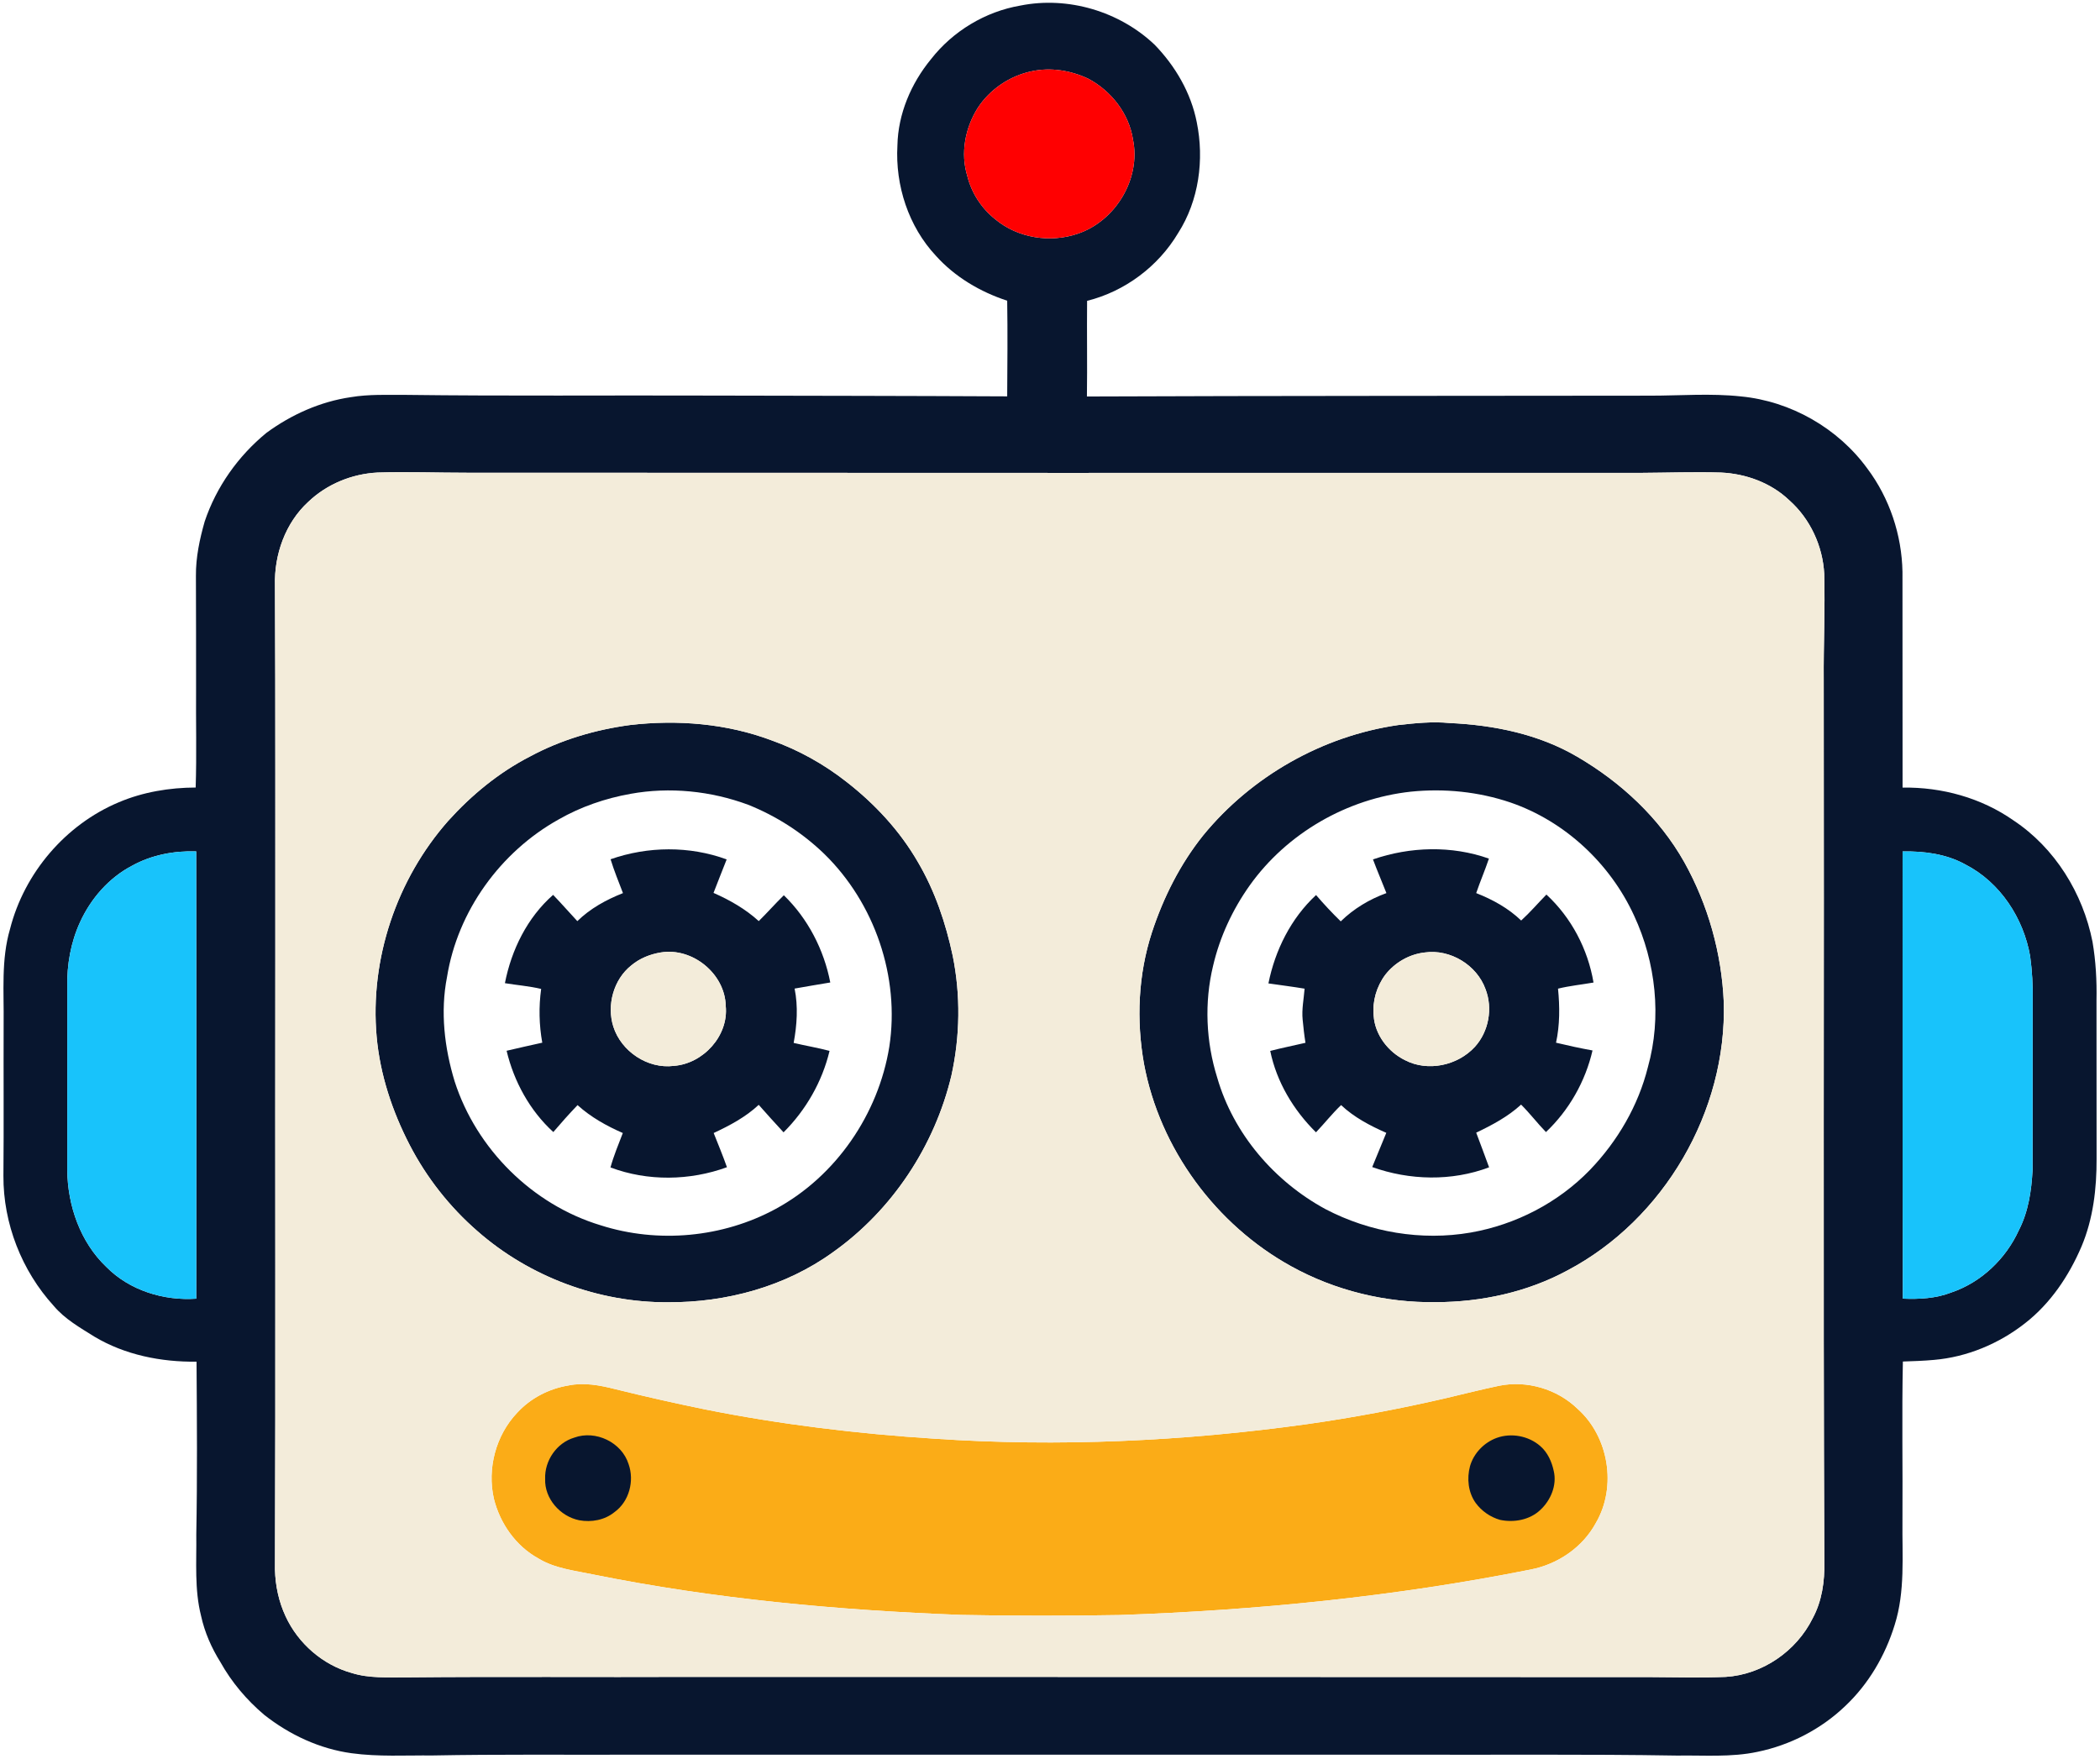
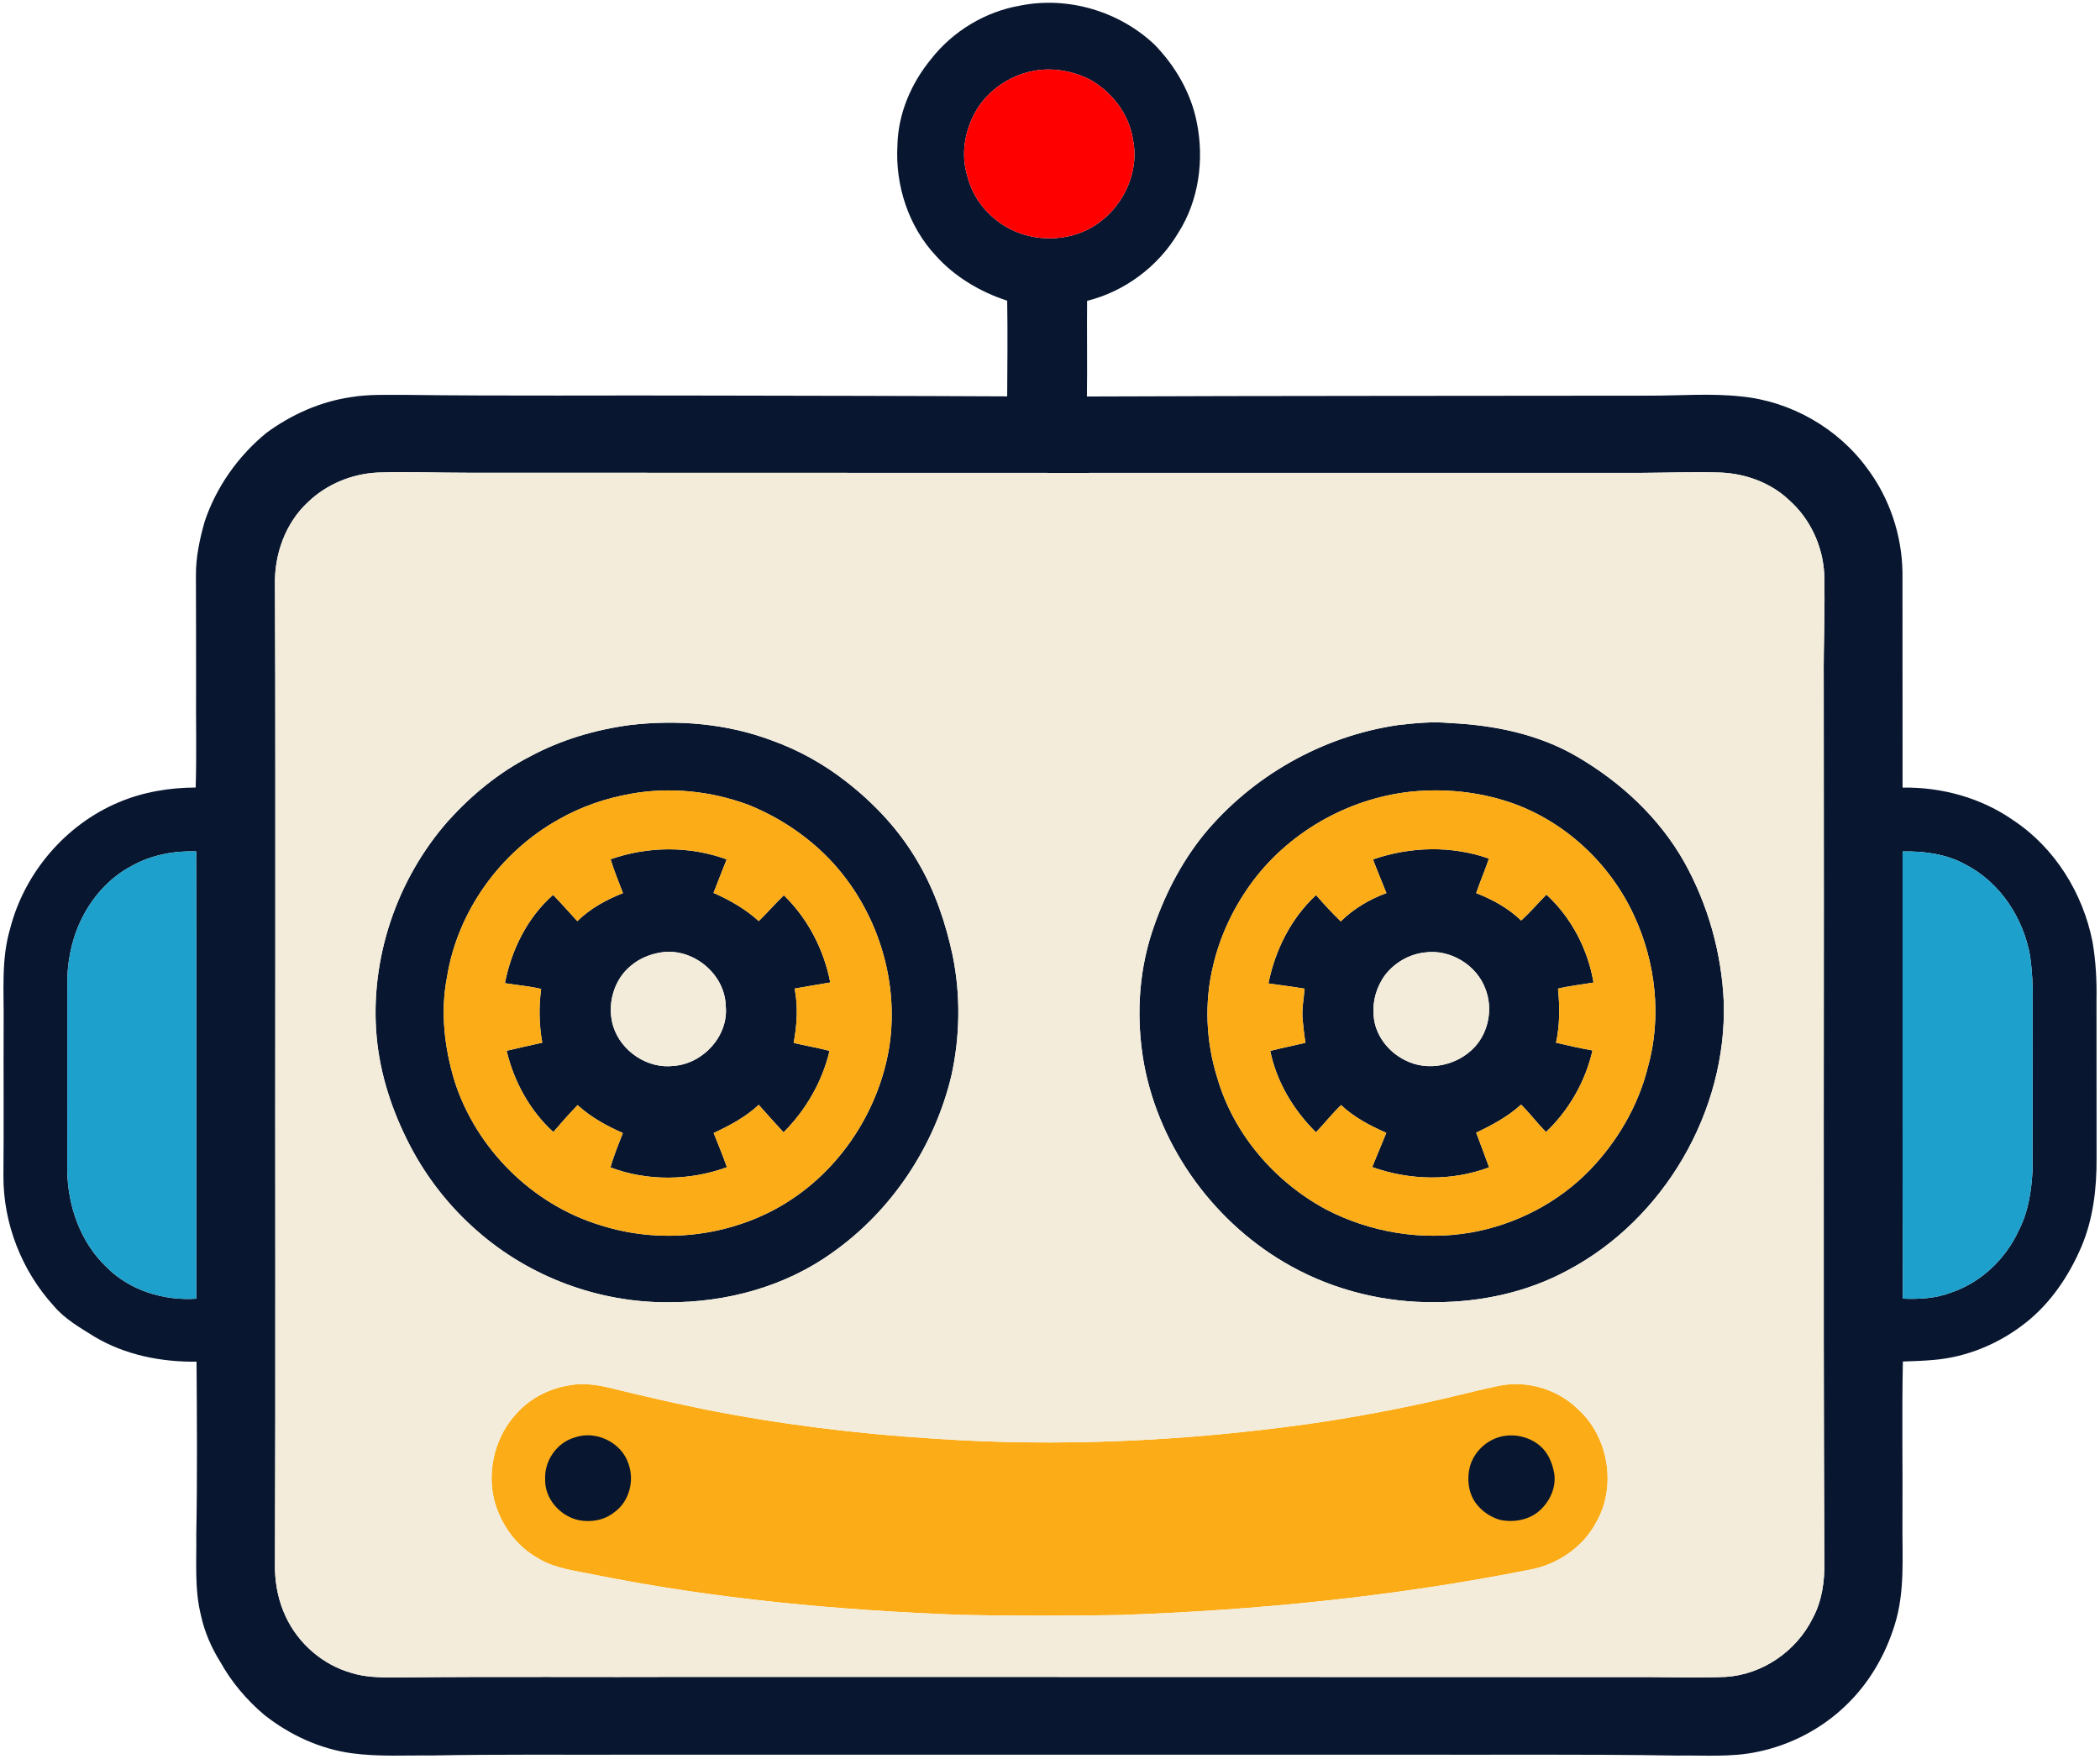
<svg xmlns="http://www.w3.org/2000/svg" width="100%" height="100%" viewBox="0 0 332 278" version="1.1" xml:space="preserve" style="fill-rule:evenodd;clip-rule:evenodd;stroke-linejoin:round;stroke-miterlimit:2;">
  <g transform="matrix(1,0,0,1,-90,-117)">
    <g id="RobotFace">
      <g transform="matrix(0.305063,0,0,0.305063,64.739,77.4627)">
        <path d="M377.38,847.59C385.49,845.91 393.75,847.48 401.64,849.49C417.07,853.31 432.57,856.8 448.15,859.99C487.37,867.82 527.15,872.62 567.05,875.17C631.45,879.5 696.26,876.53 760.17,867.63C784.14,864.24 807.95,859.75 831.54,854.31C840.94,852.09 850.3,849.71 859.76,847.73C874.17,844.83 889.8,849.44 900.36,859.69C916.55,874.1 920.8,900.02 909.88,918.78C903.03,931.48 890.1,940.26 876.04,942.98C805.86,956.96 734.43,964.11 662.96,966.56C635.65,967.03 608.34,967.04 581.03,966.5C517.02,964.08 452.99,958.22 390.14,945.53C380.5,943.49 370.33,942.46 361.76,937.2C350.11,930.79 341.92,919.06 338.75,906.27C335.19,890.7 339.75,873.41 350.77,861.8C357.7,854.21 367.26,849.25 377.38,847.59" style="fill:rgb(251,172,23);fill-rule:nonzero;" />
      </g>
      <g transform="matrix(0.305063,0,0,0.305063,64.739,77.4627)">
        <g id="_-08162fff">
          <path d="M611.66,132.48C636.34,127.56 662.97,135.5 681.18,152.78C691.92,163.86 700.03,177.73 703.02,192.97C706.96,212.34 704.13,233.55 693.37,250.36C683.08,267.68 665.73,280.64 646.18,285.51C646.02,302.03 646.32,318.56 646.09,335.08C743.37,334.68 840.66,334.8 937.95,334.65C953.63,334.65 969.39,333.35 985.03,335.04C1010.82,337.51 1035.3,351.46 1050.54,372.43C1062.05,387.77 1068.4,406.84 1068.74,425.98C1068.81,463.24 1068.72,500.51 1068.79,537.76C1089.07,537.43 1109.57,543.06 1126.25,554.75C1147.75,569 1162.25,592.49 1167.22,617.64C1168.94,627.64 1169.49,637.82 1169.29,647.96C1169.3,675.32 1169.3,702.68 1169.33,730.04C1169.41,745.51 1167.58,761.25 1161.51,775.6C1155,790.82 1145.45,805.07 1132.29,815.32C1118.77,825.94 1102.21,832.88 1085.04,834.34C1079.68,834.84 1074.31,834.99 1068.95,835.18C1068.37,862.79 1068.92,890.41 1068.73,918.02C1068.54,935.92 1070.19,954.32 1064.7,971.66C1059.81,987.58 1051.09,1002.45 1038.9,1013.88C1026.44,1025.76 1010.51,1033.97 993.66,1037.44C979.97,1040.38 965.89,1039.16 952.01,1039.39C904.34,1038.6 856.65,1039.09 808.97,1038.92C675.63,1038.94 542.3,1038.92 408.96,1038.94C374.97,1039.04 340.97,1038.69 306.98,1039.33C292.98,1039.2 278.9,1040.08 264.98,1038.17C248.41,1035.91 232.77,1028.57 219.71,1018.26C210.64,1010.58 202.83,1001.36 197.04,990.97C192.42,983.59 188.87,975.52 187.01,967C183.52,953.25 184.72,938.99 184.53,924.97C185.08,895.07 184.87,865.16 184.66,835.26C166.28,835.48 147.57,831.78 131.67,822.26C124.23,817.59 116.37,813.17 110.65,806.34C94.05,788.14 84.46,763.64 84.58,738.98C84.82,712.66 84.59,686.33 84.69,660C84.9,643.64 83.33,626.9 88.02,610.98C95.41,582.01 116.74,556.95 144.35,545.37C156.9,540.04 170.62,537.77 184.21,537.72C184.77,520.49 184.28,503.26 184.42,486.03C184.44,466.69 184.4,447.36 184.34,428.02C184.26,418.46 186.27,409.01 188.88,399.86C194.89,381.91 206.27,365.88 220.89,353.91C233.75,344.48 248.75,337.74 264.59,335.43C273.96,333.85 283.49,334.28 292.95,334.24C345.63,334.91 398.32,334.41 451,334.6C502.26,334.71 553.52,334.75 604.77,335.01C604.87,318.49 605.04,301.96 604.77,285.44C590.81,280.87 577.69,273.14 567.83,262.16C553.61,246.97 546.71,225.66 547.88,205.02C548.2,188.66 554.96,172.84 565.27,160.29C576.62,145.74 593.45,135.59 611.66,132.48M617.42,166.55C606.1,168.91 595.78,175.89 589.47,185.59C582.96,195.94 580.46,209.1 584.13,220.91C586.32,229.71 591.53,237.65 598.63,243.27C610.29,253 627.16,255.62 641.42,250.69C660.93,244.09 674.11,222.29 669.97,201.95C667.91,188.47 658.71,176.73 646.81,170.4C637.77,166.11 627.26,164.39 617.42,166.55M278.41,374.49C265.17,375.18 252.2,380.48 242.58,389.66C230.67,400.57 224.86,417.05 225.3,433C225.61,498 225.42,563.01 225.48,628.01C225.34,733.01 225.67,838.01 225.3,943C225.52,951.33 227.28,959.67 230.82,967.23C237.33,981.34 250.11,992.44 265.12,996.6C274.15,999.43 283.69,998.78 293.02,998.86C342.02,998.39 391.03,998.81 440.03,998.61C606.04,998.64 772.05,998.63 938.07,998.71C951.07,998.77 964.09,999.13 977.09,998.62C996.16,997.44 1013.75,985.31 1022.19,968.27C1027.02,959.36 1028.47,949.05 1028.24,939.04C1027.58,786.69 1028.18,634.35 1027.93,482.01C1027.78,463.67 1028.69,445.35 1028.19,427.01C1027.44,412.59 1020.91,398.47 1010.08,388.86C1000.61,379.81 987.61,375.08 974.63,374.49C960.76,374.09 946.88,374.58 933,374.66C730.32,374.73 527.64,374.66 324.97,374.59C309.45,374.6 293.92,374.01 278.41,374.49M151.26,578.23C139.23,584.5 129.88,595.25 124.28,607.51C119.5,617.95 117.43,629.52 117.68,640.97C117.71,672.64 117.65,704.32 117.67,735.99C117.86,754.37 124.38,773.24 137.86,786.11C149.92,798.35 167.57,803.76 184.51,802.62C184.57,725.36 184.59,648.09 184.48,570.82C173.02,570.45 161.36,572.64 151.26,578.23M1068.8,570.84C1068.87,648.09 1068.69,725.35 1068.92,802.6C1077.44,802.96 1086.14,802.5 1094.17,799.36C1109.64,794.09 1122.33,781.91 1129.06,767.11C1134.01,757.5 1135.59,746.63 1136.16,735.96C1136.16,706.64 1136.18,677.31 1136.21,647.98C1136.37,640.36 1135.94,632.72 1134.91,625.17C1131.49,605.46 1119.41,586.88 1101.4,577.64C1091.5,572.12 1079.98,570.65 1068.8,570.84Z" style="fill:rgb(8,22,47);fill-rule:nonzero;" />
          <path d="M409.25,505.34C433.9,502.45 459.45,504.53 482.77,513.32C496.69,518.29 509.77,525.58 521.4,534.7C536.16,546.18 549.19,560.16 558.54,576.42C567.35,591.38 572.95,608.04 576.55,624.97C580.68,645.4 580.35,666.63 575.87,686.97C567.18,723.45 545.17,756.77 514.52,778.5C489.89,796.35 459.22,804.64 429,804.47C393.1,804.68 357.31,791.36 330.31,767.67C315.89,755.16 303.87,739.88 295.1,722.93C286.08,705.49 279.77,686.51 278,666.9C274.37,626.64 288.37,585.28 315.06,555.02C327.18,541.58 341.4,529.88 357.54,521.6C373.55,512.98 391.27,507.76 409.25,505.34M409.56,540.99C396.51,543.32 383.78,547.69 372.26,554.29C342.15,571.09 319.97,601.74 314.47,635.9C310.93,653.92 313.12,672.62 318.44,690.07C329.73,725.09 358.79,753.91 394.05,764.57C423.81,774.09 457.35,770.99 484.82,756.08C516.03,739.16 538.04,706.97 543.68,672.05C549.23,635.88 536.1,597.57 509.92,572.07C498.61,561.14 485.13,552.48 470.53,546.65C451.18,539.48 429.89,537.3 409.56,540.99Z" style="fill:rgb(8,22,47);fill-rule:nonzero;" />
          <path d="M807.36,505.35C816.19,504.36 825.12,503.43 834.01,504.29C856.95,505.33 880.26,510.03 900.24,521.79C922.83,534.98 942.74,553.44 955.65,576.36C968.02,598.53 975.05,623.62 976.13,648.98C977.79,705.53 945.11,761.63 895.04,788.01C874.26,799.25 850.5,804.36 826.98,804.42C800.97,804.79 774.85,798.48 752.06,785.89C712.9,764.33 683.85,724.92 675.66,680.89C671.63,658.29 672.64,634.69 679.77,612.81C685.71,594.7 694.42,577.37 706.37,562.47C731.45,531.85 768.17,511.01 807.36,505.35M814.01,539.86C780.98,543.42 749.74,561.37 730.43,588.48C721.55,600.99 714.95,615.16 711.47,630.12C706.87,649.15 707.77,669.42 713.62,688.08C722.01,717.19 743.25,741.86 769.72,756.21C792.61,768.19 819.47,772.77 844.98,768.34C868.29,764.27 890.33,752.88 906.81,735.85C921.05,721.02 931.83,702.63 936.81,682.61C944.06,656.7 940.93,628.37 929.64,604.08C917.24,577.09 893.78,555.18 865.62,545.49C849.1,539.89 831.35,538.09 814.01,539.86Z" style="fill:rgb(8,22,47);fill-rule:nonzero;" />
          <path d="M399.23,574.89C418.56,568.13 440.1,567.91 459.39,574.97C457.14,580.76 454.8,586.52 452.58,592.33C461.05,596.06 469.15,600.68 476.02,606.94C480.46,602.58 484.56,597.89 489.02,593.55C501.49,605.64 509.79,621.74 513.09,638.75C506.92,639.79 500.75,640.8 494.6,641.91C496.48,651.21 495.83,660.8 494.11,670.07C500.29,671.53 506.57,672.57 512.71,674.2C508.92,690.12 500.46,704.87 488.87,716.41C484.5,711.72 480.25,706.94 476,702.16C469.24,708.5 460.99,712.87 452.66,716.76C454.99,722.65 457.43,728.5 459.54,734.48C440.28,741.52 418.42,741.85 399.18,734.6C400.86,728.5 403.32,722.66 405.57,716.76C397.12,713.07 388.97,708.52 382.11,702.3C377.79,706.83 373.61,711.49 369.55,716.26C357.38,705.16 349.15,690.09 345.35,674.14C351.51,672.75 357.65,671.25 363.83,669.95C362.17,660.75 361.98,651.35 363.25,642.09C357.07,640.62 350.72,640.14 344.47,639.11C347.85,621.82 356.08,605.09 369.45,593.35C373.75,597.78 377.78,602.46 382,606.96C388.69,600.4 396.99,595.86 405.65,592.44C403.44,586.62 401.04,580.85 399.23,574.89M425.27,623.19C419.72,624.09 414.3,626.26 409.97,629.9C400.75,637.22 397.16,650.49 400.65,661.61C404.77,674.53 418.49,683.67 432.04,681.97C447.23,680.82 460.47,666.37 458.91,650.94C458.57,634.25 441.69,620.47 425.27,623.19Z" style="fill:rgb(8,22,47);fill-rule:nonzero;" />
          <path d="M794.34,574.97C813.62,568.32 835.11,567.71 854.42,574.56C852.4,580.58 849.87,586.42 847.83,592.43C856.35,595.77 864.49,600.25 871.14,606.64C875.77,602.43 879.84,597.65 884.22,593.19C897.14,605.13 905.7,621.47 908.63,638.78C902.5,639.85 896.28,640.46 890.23,641.95C891.16,651.28 891.2,660.75 889.2,669.96C895.47,671.46 901.76,672.83 908.11,673.98C904.41,690.02 895.94,704.95 883.98,716.27C879.51,711.68 875.64,706.55 871.09,702.04C864.29,708.28 856.1,712.63 847.83,716.58C850.05,722.57 852.35,728.53 854.51,734.54C835.14,741.85 813.34,741.33 793.94,734.41C796.41,728.51 798.78,722.57 801.24,716.67C792.81,712.97 784.56,708.64 777.81,702.29C773.17,706.71 769.22,711.77 764.8,716.4C753.16,704.93 744.39,690.3 741.09,674.22C747.14,672.64 753.27,671.45 759.35,670.01C758.71,666.04 758.27,662.05 757.89,658.05C757.34,652.66 758.48,647.31 758.9,641.96C752.67,640.91 746.4,640.15 740.15,639.23C743.61,621.99 751.85,605.47 764.84,593.44C768.9,598.17 773.16,602.73 777.63,607.08C784.34,600.52 792.51,595.62 801.3,592.43C799.02,586.59 796.51,580.84 794.34,574.97M821.2,623.2C813.18,624.07 805.66,628.41 800.72,634.76C796.22,640.77 793.95,648.48 794.69,655.96C795.35,665.87 802.18,674.73 810.96,679.02C822.79,685.18 838.25,681.79 847.14,672.1C854.35,664.18 856.51,652.15 852.65,642.19C848.14,629.7 834.37,621.34 821.2,623.2Z" style="fill:rgb(8,22,47);fill-rule:nonzero;" />
          <path d="M380.37,874.63C391.49,870.55 405.04,877.05 408.58,888.39C411.65,897.11 408.86,907.76 401.24,913.23C396.18,917.36 389.3,918.6 382.97,917.44C373.13,915.45 364.93,906.24 365.32,895.99C364.97,886.58 371.29,877.33 380.37,874.63Z" style="fill:rgb(8,22,47);fill-rule:nonzero;" />
          <path d="M858.47,874.75C866.02,872.03 875.02,873.71 881.05,879.01C884.86,882.31 887.01,887.12 888.03,891.98C889.75,899.32 886.43,907.13 881.03,912.12C875.56,917.29 867.38,918.75 860.18,917.24C855.15,915.81 850.62,912.66 847.53,908.44C843.67,903 842.92,895.81 844.61,889.46C846.52,882.71 851.91,877.14 858.47,874.75Z" style="fill:rgb(8,22,47);fill-rule:nonzero;" />
        </g>
        <g id="_-db6852ff">
          <path d="M617.42,166.55C627.26,164.39 637.77,166.11 646.81,170.4C658.71,176.73 667.91,188.47 669.97,201.95C674.11,222.29 660.93,244.09 641.42,250.69C627.16,255.62 610.29,253 598.63,243.27C591.53,237.65 586.32,229.71 584.13,220.91C580.46,209.1 582.96,195.94 589.47,185.59C595.78,175.89 606.1,168.91 617.42,166.55Z" style="fill:rgb(255,0,1);fill-rule:nonzero;" />
        </g>
        <g id="_-f3ecdaff">
          <path d="M278.41,374.49C293.92,374.01 309.45,374.6 324.97,374.59C527.64,374.66 730.32,374.73 933,374.66C946.88,374.58 960.76,374.09 974.63,374.49C987.61,375.08 1000.61,379.81 1010.08,388.86C1020.91,398.47 1027.44,412.59 1028.19,427.01C1028.69,445.35 1027.78,463.67 1027.93,482.01C1028.18,634.35 1027.58,786.69 1028.24,939.04C1028.47,949.05 1027.02,959.36 1022.19,968.27C1013.75,985.31 996.16,997.44 977.09,998.62C964.09,999.13 951.07,998.77 938.07,998.71C772.05,998.63 606.04,998.64 440.03,998.61C391.03,998.81 342.02,998.39 293.02,998.86C283.69,998.78 274.15,999.43 265.12,996.6C250.11,992.44 237.33,981.34 230.82,967.23C227.28,959.67 225.52,951.33 225.3,943C225.67,838.01 225.34,733.01 225.48,628.01C225.42,563.01 225.61,498 225.3,433C224.86,417.05 230.67,400.57 242.58,389.66C252.2,380.48 265.17,375.18 278.41,374.49M409.25,505.34C391.27,507.76 373.55,512.98 357.54,521.6C341.4,529.88 327.18,541.58 315.06,555.02C288.37,585.28 274.37,626.64 278,666.9C279.77,686.51 286.08,705.49 295.1,722.93C303.87,739.88 315.89,755.16 330.31,767.67C357.31,791.36 393.1,804.68 429,804.47C459.22,804.64 489.89,796.35 514.52,778.5C545.17,756.77 567.18,723.45 575.87,686.97C580.35,666.63 580.68,645.4 576.55,624.97C572.95,608.04 567.35,591.38 558.54,576.42C549.19,560.16 536.16,546.18 521.4,534.7C509.77,525.58 496.69,518.29 482.77,513.32C459.45,504.53 433.9,502.45 409.25,505.34M807.36,505.35C768.17,511.01 731.45,531.85 706.37,562.47C694.42,577.37 685.71,594.7 679.77,612.81C672.64,634.69 671.63,658.29 675.66,680.89C683.85,724.92 712.9,764.33 752.06,785.89C774.85,798.48 800.97,804.79 826.98,804.42C850.5,804.36 874.26,799.25 895.04,788.01C945.11,761.63 977.79,705.53 976.13,648.98C975.05,623.62 968.02,598.53 955.65,576.36C942.74,553.44 922.83,534.98 900.24,521.79C880.26,510.03 856.95,505.33 834.01,504.29C825.12,503.43 816.19,504.36 807.36,505.35M377.38,847.59C367.26,849.25 357.7,854.21 350.77,861.8C339.75,873.41 335.19,890.7 338.75,906.27C341.92,919.06 350.11,930.79 361.76,937.2C370.33,942.46 380.5,943.49 390.14,945.53C452.99,958.22 517.02,964.08 581.03,966.5C608.34,967.04 635.65,967.03 662.96,966.56C734.43,964.11 805.86,956.96 876.04,942.98C890.1,940.26 903.03,931.48 909.88,918.78C920.8,900.02 916.55,874.1 900.36,859.69C889.8,849.44 874.17,844.83 859.76,847.73C850.3,849.71 840.94,852.09 831.54,854.31C807.95,859.75 784.14,864.24 760.17,867.63C696.26,876.53 631.45,879.5 567.05,875.17C527.15,872.62 487.37,867.82 448.15,859.99C432.57,856.8 417.07,853.31 401.64,849.49C393.75,847.48 385.49,845.91 377.38,847.59Z" style="fill:rgb(243,236,218);fill-rule:nonzero;" />
          <path d="M425.27,623.19C441.69,620.47 458.57,634.25 458.91,650.94C460.47,666.37 447.23,680.82 432.04,681.97C418.49,683.67 404.77,674.53 400.65,661.61C397.16,650.49 400.75,637.22 409.97,629.9C414.3,626.26 419.72,624.09 425.27,623.19Z" style="fill:rgb(243,236,218);fill-rule:nonzero;" />
          <path d="M821.2,623.2C834.37,621.34 848.14,629.7 852.65,642.19C856.51,652.15 854.35,664.18 847.14,672.1C838.25,681.79 822.79,685.18 810.96,679.02C802.18,674.73 795.35,665.87 794.69,655.96C793.95,648.48 796.22,640.77 800.72,634.76C805.66,628.41 813.18,624.07 821.2,623.2Z" style="fill:rgb(243,236,218);fill-rule:nonzero;" />
        </g>
        <g id="_-e8b651ff">
-           <path d="M151.26,578.23C161.36,572.64 173.02,570.45 184.48,570.82C184.59,648.09 184.57,725.36 184.51,802.62C167.57,803.76 149.92,798.35 137.86,786.11C124.38,773.24 117.86,754.37 117.67,735.99C117.65,704.32 117.71,672.64 117.68,640.97C117.43,629.52 119.5,617.95 124.28,607.51C129.88,595.25 139.23,584.5 151.26,578.23Z" style="fill:rgb(24,195,251);fill-rule:nonzero;" />
-           <path d="M1068.8,570.84C1079.98,570.65 1091.5,572.12 1101.4,577.64C1119.41,586.88 1131.49,605.46 1134.91,625.17C1135.94,632.72 1136.37,640.36 1136.21,647.98C1136.18,677.31 1136.16,706.64 1136.16,735.96C1135.59,746.63 1134.01,757.5 1129.06,767.11C1122.33,781.91 1109.64,794.09 1094.17,799.36C1086.14,802.5 1077.44,802.96 1068.92,802.6C1068.69,725.35 1068.87,648.09 1068.8,570.84Z" style="fill:rgb(24,195,251);fill-rule:nonzero;" />
+           <path d="M409.56,540.99C429.89,537.3 451.18,539.48 470.53,546.65C485.13,552.48 498.61,561.14 509.92,572.07C536.1,597.57 549.23,635.88 543.68,672.05C538.04,706.97 516.03,739.16 484.82,756.08C457.35,770.99 423.81,774.09 394.05,764.57C358.79,753.91 329.73,725.09 318.44,690.07C313.12,672.62 310.93,653.92 314.47,635.9C319.97,601.74 342.15,571.09 372.26,554.29C383.78,547.69 396.51,543.32 409.56,540.99M399.23,574.89C401.04,580.85 403.44,586.62 405.65,592.44C396.99,595.86 388.69,600.4 382,606.96C377.78,602.46 373.75,597.78 369.45,593.35C356.08,605.09 347.85,621.82 344.47,639.11C350.72,640.14 357.07,640.62 363.25,642.09C361.98,651.35 362.17,660.75 363.83,669.95C357.65,671.25 351.51,672.75 345.35,674.14C349.15,690.09 357.38,705.16 369.55,716.26C373.61,711.49 377.79,706.83 382.11,702.3C388.97,708.52 397.12,713.07 405.57,716.76C403.32,722.66 400.86,728.5 399.18,734.6C418.42,741.85 440.28,741.52 459.54,734.48C457.43,728.5 454.99,722.65 452.66,716.76C460.99,712.87 469.24,708.5 476,702.16C480.25,706.94 484.5,711.72 488.87,716.41C500.46,704.87 508.92,690.12 512.71,674.2C506.57,672.57 500.29,671.53 494.11,670.07C495.83,660.8 496.48,651.21 494.6,641.91C500.75,640.8 506.92,639.79 513.09,638.75C509.79,621.74 501.49,605.64 489.02,593.55C484.56,597.89 480.46,602.58 476.02,606.94C469.15,600.68 461.05,596.06 452.58,592.33C454.8,586.52 457.14,580.76 459.39,574.97C440.1,567.91 418.56,568.13 399.23,574.89Z" style="fill:rgb(251,172,23);fill-rule:nonzero;" />
+           <path d="M814.01,539.86C831.35,538.09 849.1,539.89 865.62,545.49C893.78,555.18 917.24,577.09 929.64,604.08C940.93,628.37 944.06,656.7 936.81,682.61C931.83,702.63 921.05,721.02 906.81,735.85C890.33,752.88 868.29,764.27 844.98,768.34C819.47,772.77 792.61,768.19 769.72,756.21C743.25,741.86 722.01,717.19 713.62,688.08C707.77,669.42 706.87,649.15 711.47,630.12C714.95,615.16 721.55,600.99 730.43,588.48C749.74,561.37 780.98,543.42 814.01,539.86M794.34,574.97C796.51,580.84 799.02,586.59 801.3,592.43C792.51,595.62 784.34,600.52 777.63,607.08C773.16,602.73 768.9,598.17 764.84,593.44C751.85,605.47 743.61,621.99 740.15,639.23C746.4,640.15 752.67,640.91 758.9,641.96C758.48,647.31 757.34,652.66 757.89,658.05C758.27,662.05 758.71,666.04 759.35,670.01C753.27,671.45 747.14,672.64 741.09,674.22C744.39,690.3 753.16,704.93 764.8,716.4C769.22,711.77 773.17,706.71 777.81,702.29C784.56,708.64 792.81,712.97 801.24,716.67C798.78,722.57 796.41,728.51 793.94,734.41C813.34,741.33 835.14,741.85 854.51,734.54C852.35,728.53 850.05,722.57 847.83,716.58C856.1,712.63 864.29,708.28 871.09,702.04C875.64,706.55 879.51,711.68 883.98,716.27C895.94,704.95 904.41,690.02 908.11,673.98C901.76,672.83 895.47,671.46 889.2,669.96C891.2,660.75 891.16,651.28 890.23,641.95C896.28,640.46 902.5,639.85 908.63,638.78C905.7,621.47 897.14,605.13 884.22,593.19C879.84,597.65 875.77,602.43 871.14,606.64C864.49,600.25 856.35,595.77 847.83,592.43C849.87,586.42 852.4,580.58 854.42,574.56C835.11,567.71 813.62,568.32 794.34,574.97Z" style="fill:rgb(251,172,23);fill-rule:nonzero;" />
+           <path d="M151.26,578.23C161.36,572.64 173.02,570.45 184.48,570.82C184.59,648.09 184.57,725.36 184.51,802.62C167.57,803.76 149.92,798.35 137.86,786.11C124.38,773.24 117.86,754.37 117.67,735.99C117.65,704.32 117.71,672.64 117.68,640.97C117.43,629.52 119.5,617.95 124.28,607.51C129.88,595.25 139.23,584.5 151.26,578.23Z" style="fill:rgb(29,160,204);fill-rule:nonzero;" />
+           <path d="M1068.8,570.84C1079.98,570.65 1091.5,572.12 1101.4,577.64C1119.41,586.88 1131.49,605.46 1134.91,625.17C1135.94,632.72 1136.37,640.36 1136.21,647.98C1136.18,677.31 1136.16,706.64 1136.16,735.96C1135.59,746.63 1134.01,757.5 1129.06,767.11C1122.33,781.91 1109.64,794.09 1094.17,799.36C1086.14,802.5 1077.44,802.96 1068.92,802.6C1068.69,725.35 1068.87,648.09 1068.8,570.84Z" style="fill:rgb(29,160,204);fill-rule:nonzero;" />
        </g>
      </g>
    </g>
  </g>
</svg>
